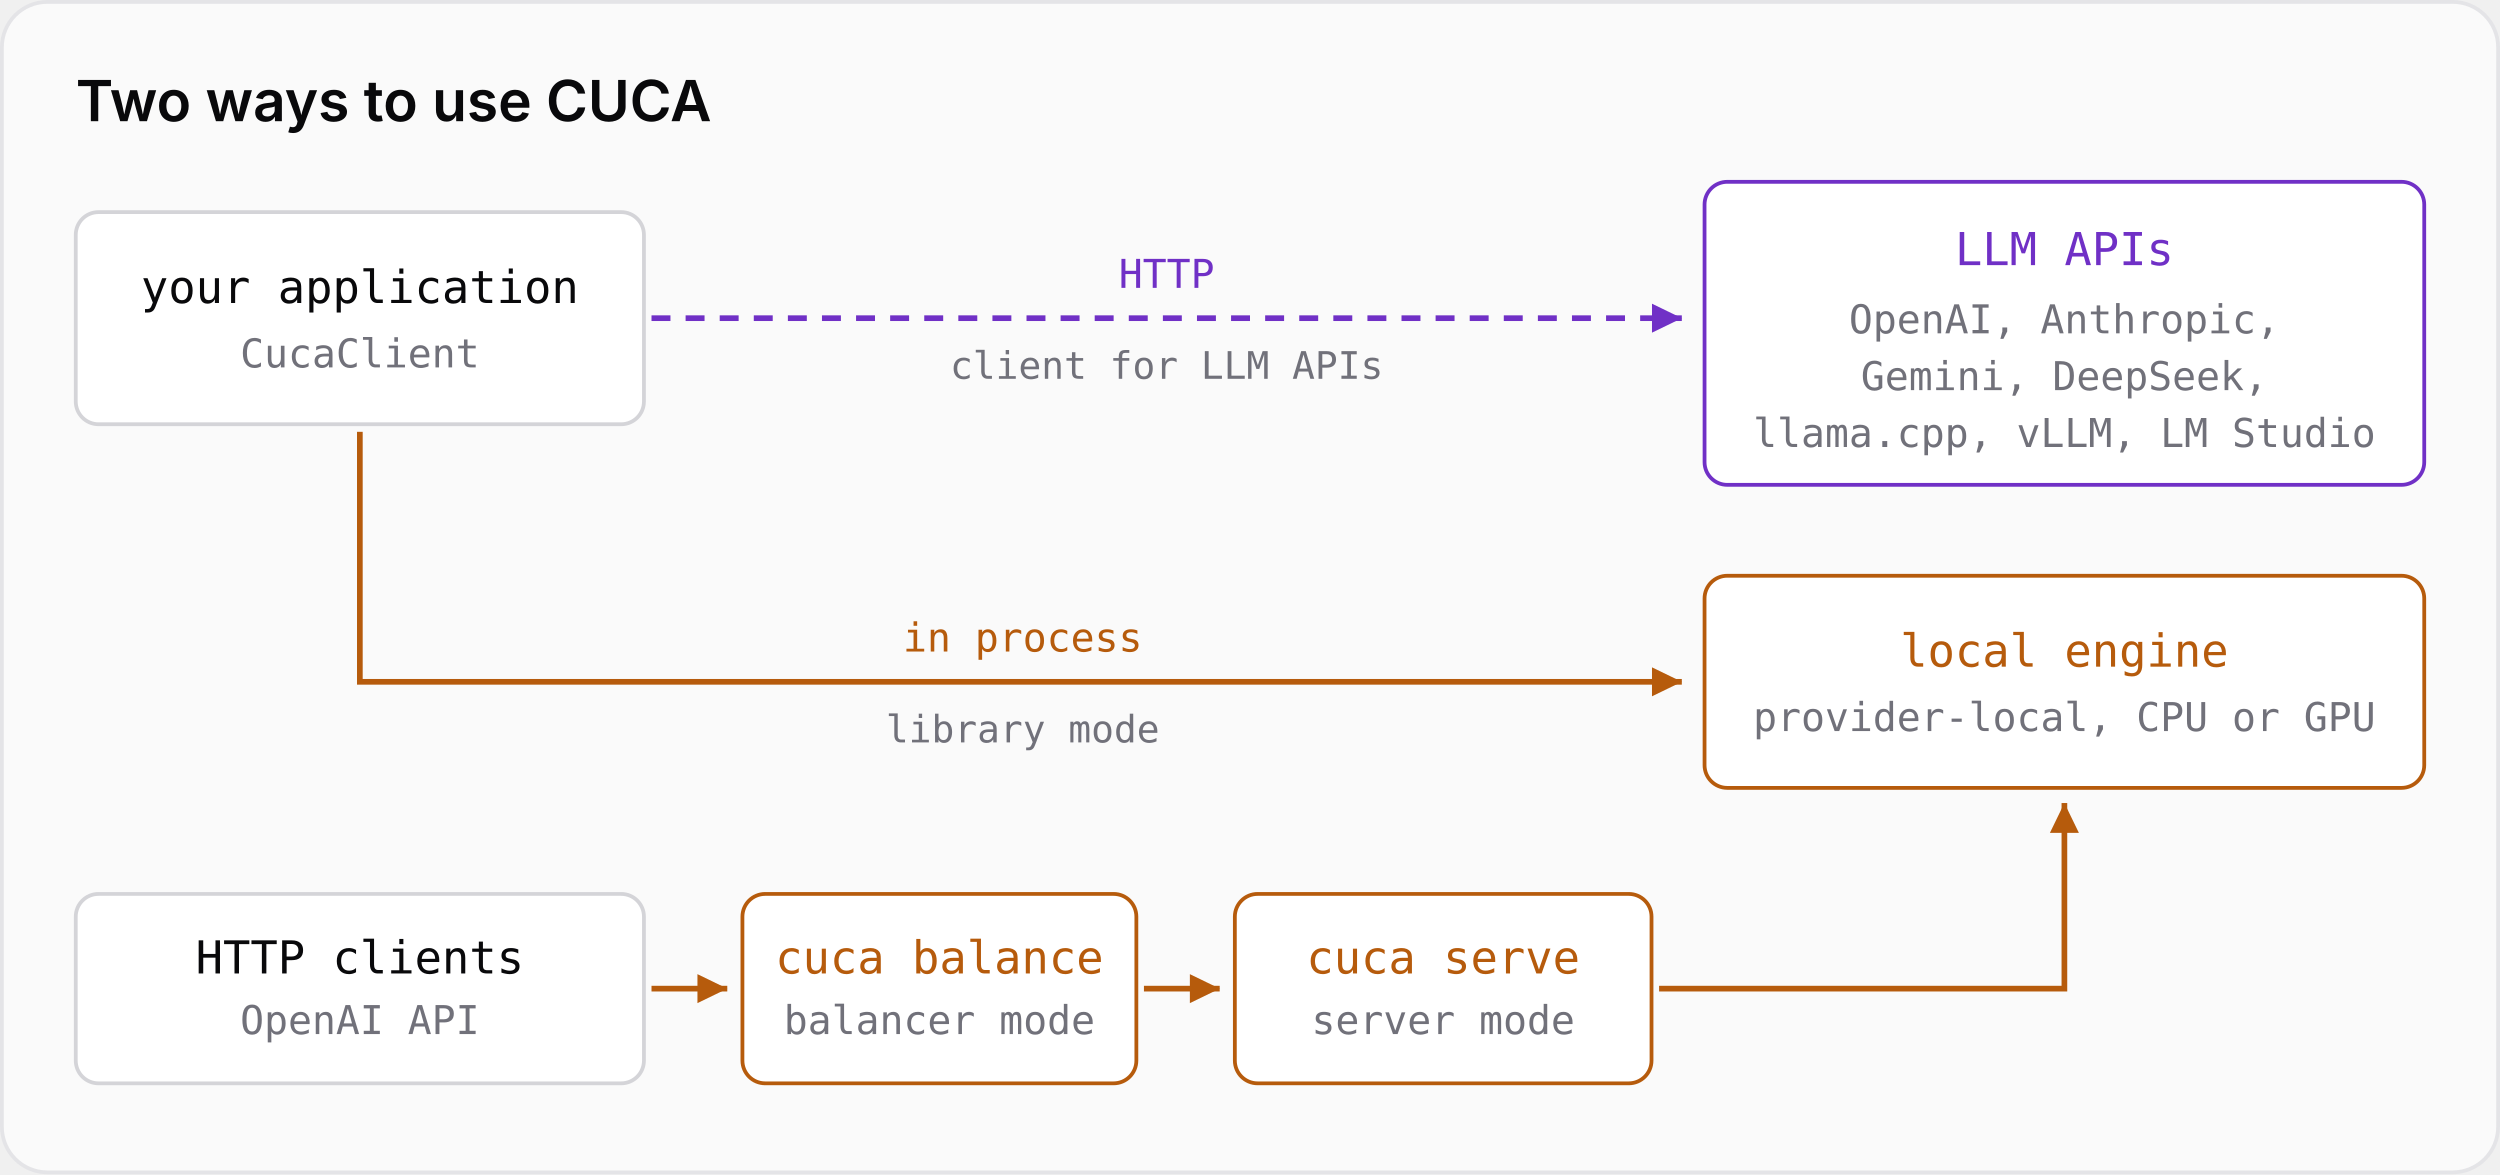
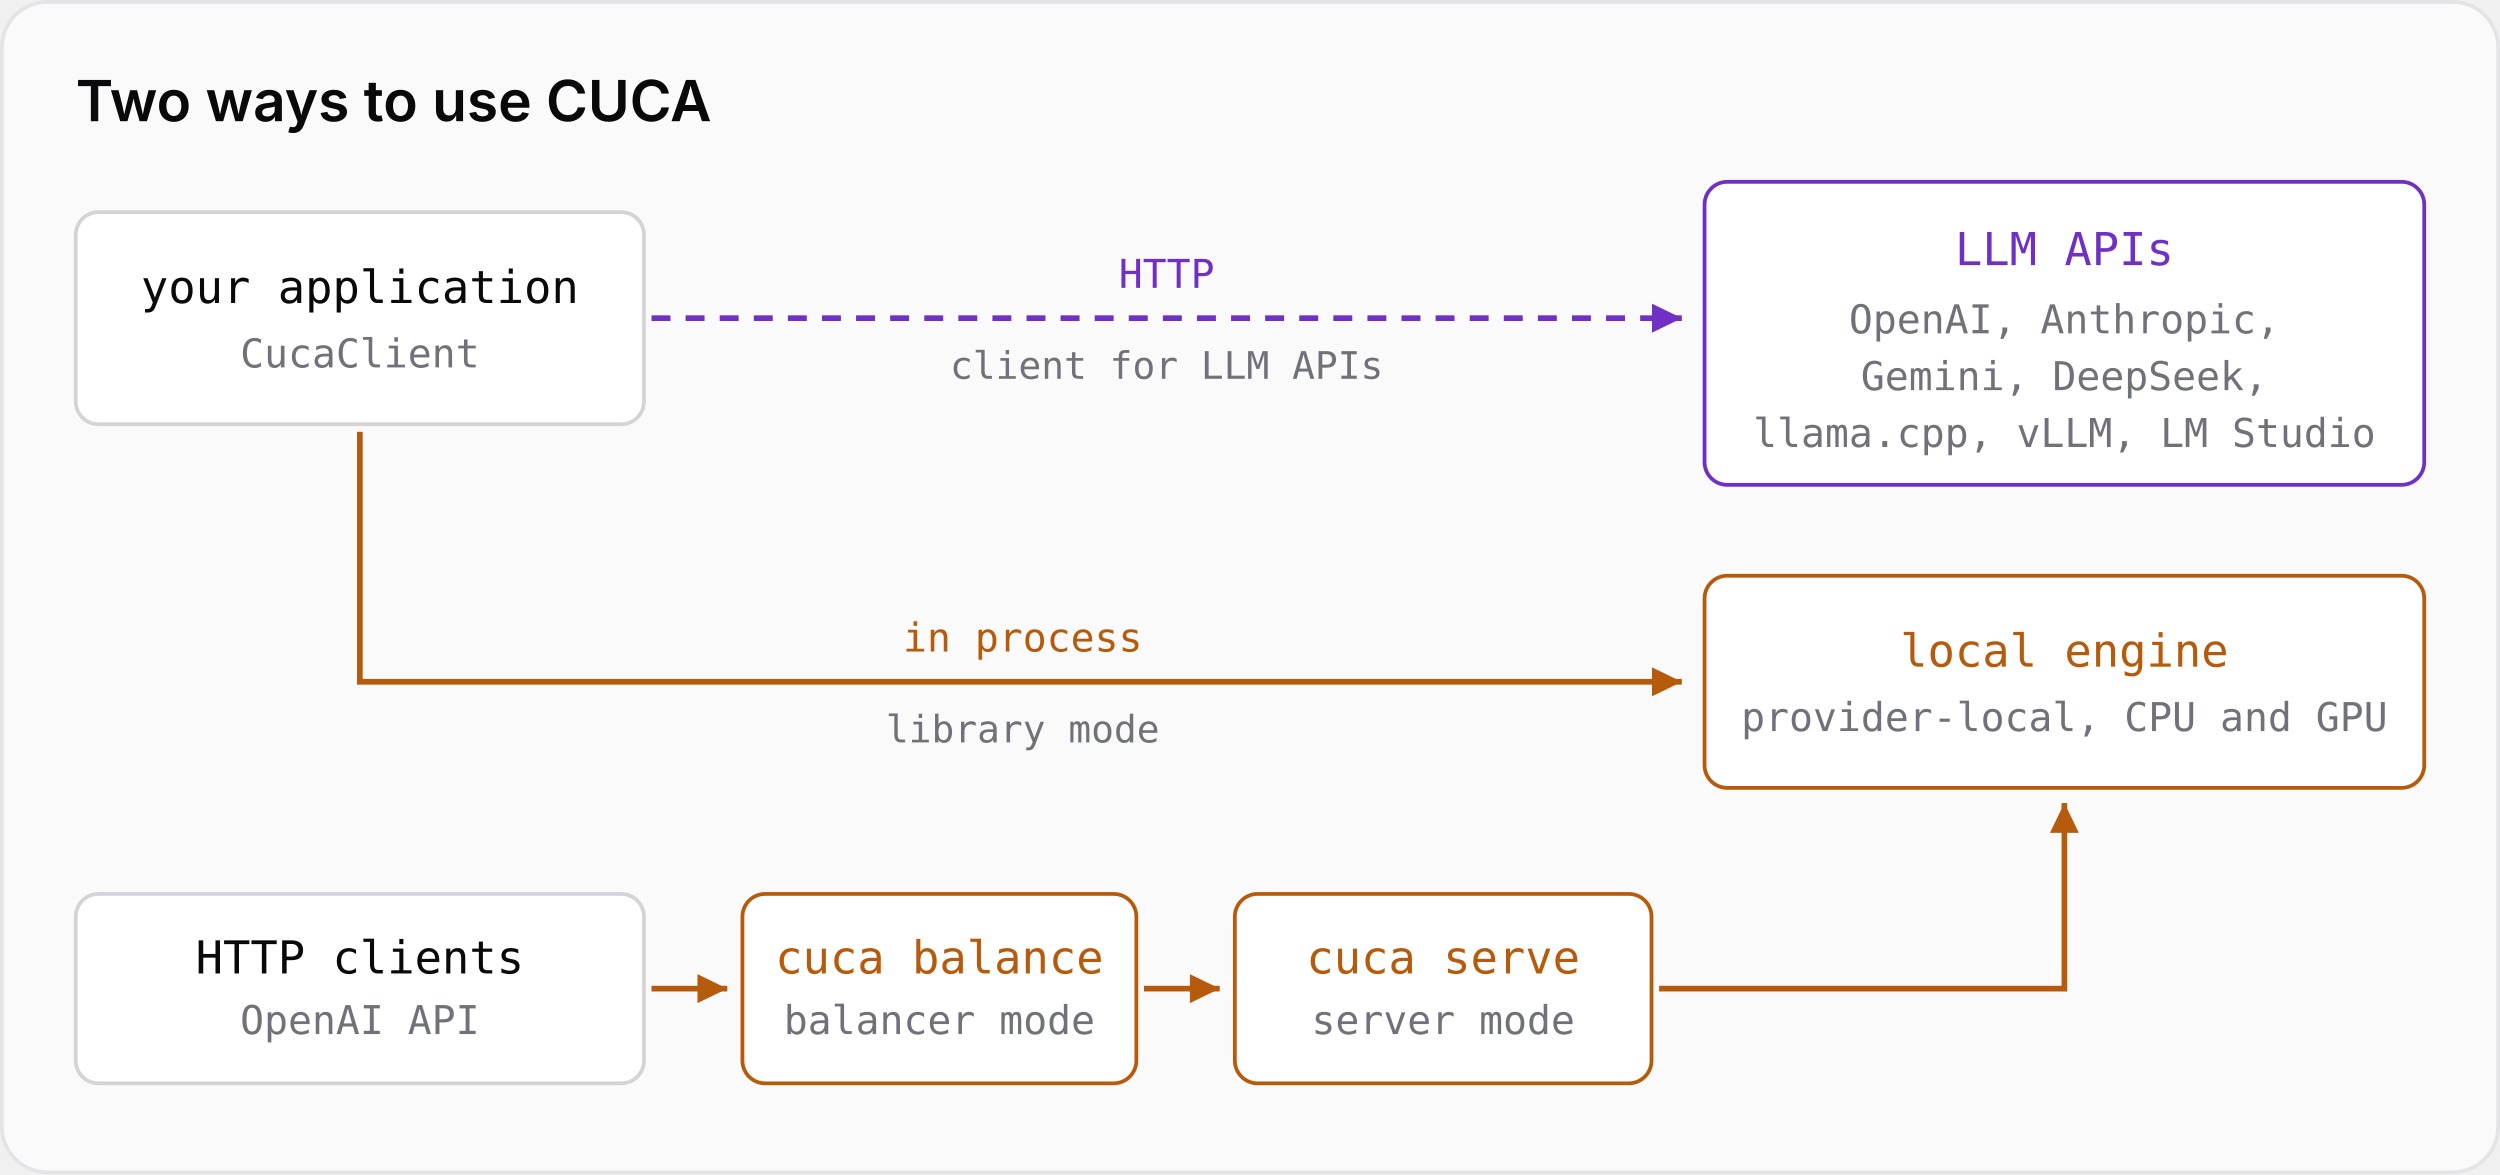
<svg xmlns="http://www.w3.org/2000/svg" viewBox="0 0 660 310" width="660" height="310" role="img" aria-labelledby="title desc">
  <style>
    .frame { fill: #fafafa; stroke: #e4e4e7; }
    text { font-family: ui-monospace, SFMono-Regular, Menlo, Consolas, monospace; font-size: 10.5px; fill: #71717a; }
    .t-title { font-family: system-ui, -apple-system, "Segoe UI", sans-serif; font-size: 15px; font-weight: 600; fill: #09090b; }
    .t-lbl { font-size: 12px; fill: #09090b; }
    .t-ax { font-size: 10px; }
    .t-mid { text-anchor: middle; }
    .t-data { fill: #b65b0c; }
    .t-ctl { fill: #0a7166; }
    .t-bnd { fill: #7030c6; }
    .blk { fill: #ffffff; stroke: #d4d4d8; stroke-width: 1; }
    .blk-data { stroke: #b65b0c; }
    .blk-ctl { stroke: #0a7166; }
    .blk-bnd { stroke: #7030c6; }
    .arw { fill: none; stroke: #71717a; stroke-width: 1.5; }
    .arw-data { stroke: #b65b0c; }
    .arw-ctl { stroke: #0a7166; }
    .arw-bnd { stroke: #7030c6; stroke-dasharray: 5 4; }
    .head { fill: #71717a; }
    .head-data { fill: #b65b0c; }
    .head-ctl { fill: #0a7166; }
    .head-bnd { fill: #7030c6; }
    @media (prefers-color-scheme: dark) {
      .frame { fill: #111114; stroke: #2a2a30; }
      text { fill: #a1a1aa; }
      .t-title, .t-lbl { fill: #fafafa; }
      .t-data { fill: #fba337; }
      .t-ctl { fill: #29c7b2; }
      .t-bnd { fill: #bb8df6; }
      .blk { fill: #1b1b1f; stroke: #35353b; }
      .blk-data { stroke: #fba337; }
      .blk-ctl { stroke: #29c7b2; }
      .blk-bnd { stroke: #bb8df6; }
      .arw { stroke: #a1a1aa; }
      .arw-data { stroke: #fba337; }
      .arw-ctl { stroke: #29c7b2; }
      .arw-bnd { stroke: #bb8df6; }
      .head { fill: #a1a1aa; }
      .head-data { fill: #fba337; }
      .head-ctl { fill: #29c7b2; }
      .head-bnd { fill: #bb8df6; }
    }
  </style>
  <defs>
    <marker id="a" viewBox="0 0 8 8" refX="7" refY="4" markerWidth="6" markerHeight="6" orient="auto">
      <path class="head" d="M0 0.6 L7 4 L0 7.4 z" />
    </marker>
    <marker id="a-data" viewBox="0 0 8 8" refX="7" refY="4" markerWidth="6" markerHeight="6" orient="auto">
      <path class="head-data" d="M0 0.6 L7 4 L0 7.4 z" />
    </marker>
    <marker id="a-ctl" viewBox="0 0 8 8" refX="7" refY="4" markerWidth="6" markerHeight="6" orient="auto">
      <path class="head-ctl" d="M0 0.6 L7 4 L0 7.4 z" />
    </marker>
    <marker id="a-bnd" viewBox="0 0 8 8" refX="7" refY="4" markerWidth="6" markerHeight="6" orient="auto">
      <path class="head-bnd" d="M0 0.6 L7 4 L0 7.4 z" />
    </marker>
  </defs>
  <rect class="frame" x="0.5" y="0.5" width="659" height="309" rx="12" />
  <text class="t-title" x="20" y="32">Two ways to use CUCA</text>
  <rect class="blk" x="20" y="56" width="150" height="56" rx="6" />
  <text class="t-lbl t-mid" x="95" y="80">your application</text>
  <text class="t-mid" x="95" y="97">CucaClient</text>
  <rect class="blk blk-bnd" x="450" y="48" width="190" height="80" rx="6" />
  <text class="t-lbl t-mid t-bnd" x="545" y="70">LLM APIs</text>
  <text class="t-mid" x="545" y="88">OpenAI, Anthropic,</text>
  <text class="t-mid" x="545" y="103">Gemini, DeepSeek,</text>
  <text class="t-mid" x="545" y="118">llama.cpp, vLLM, LM Studio</text>
  <path class="arw arw-bnd" d="M172 84 H444" marker-end="url(#a-bnd)" />
  <text class="t-mid t-bnd" x="308" y="76">HTTP</text>
  <text class="t-ax t-mid" x="308" y="100">client for LLM APIs</text>
  <rect class="blk blk-data" x="450" y="152" width="190" height="56" rx="6" />
  <text class="t-lbl t-mid t-data" x="545" y="176">local engine</text>
-   <text class="t-mid" x="545" y="193">provider-local, CPU or GPU</text>
+   <text class="t-mid" x="545" y="193">provider-local, CPU and GPU</text>
  <path class="arw arw-data" d="M95 114 V180 H444" marker-end="url(#a-data)" />
  <text class="t-mid t-data" x="270" y="172">in process</text>
  <text class="t-ax t-mid" x="270" y="196">library mode</text>
  <rect class="blk" x="20" y="236" width="150" height="50" rx="6" />
  <text class="t-lbl t-mid" x="95" y="257">HTTP clients</text>
  <text class="t-mid" x="95" y="273">OpenAI API</text>
  <rect class="blk blk-data" x="196" y="236" width="104" height="50" rx="6" />
  <text class="t-lbl t-mid t-data" x="248" y="257">cuca balance</text>
  <text class="t-mid" x="248" y="273">balancer mode</text>
  <rect class="blk blk-data" x="326" y="236" width="110" height="50" rx="6" />
  <text class="t-lbl t-mid t-data" x="381" y="257">cuca serve</text>
  <text class="t-mid" x="381" y="273">server mode</text>
  <path class="arw arw-data" d="M172 261 H192" marker-end="url(#a-data)" />
  <path class="arw arw-data" d="M302 261 H322" marker-end="url(#a-data)" />
  <path class="arw arw-data" d="M438 261 H545 V212" marker-end="url(#a-data)" />
</svg>
